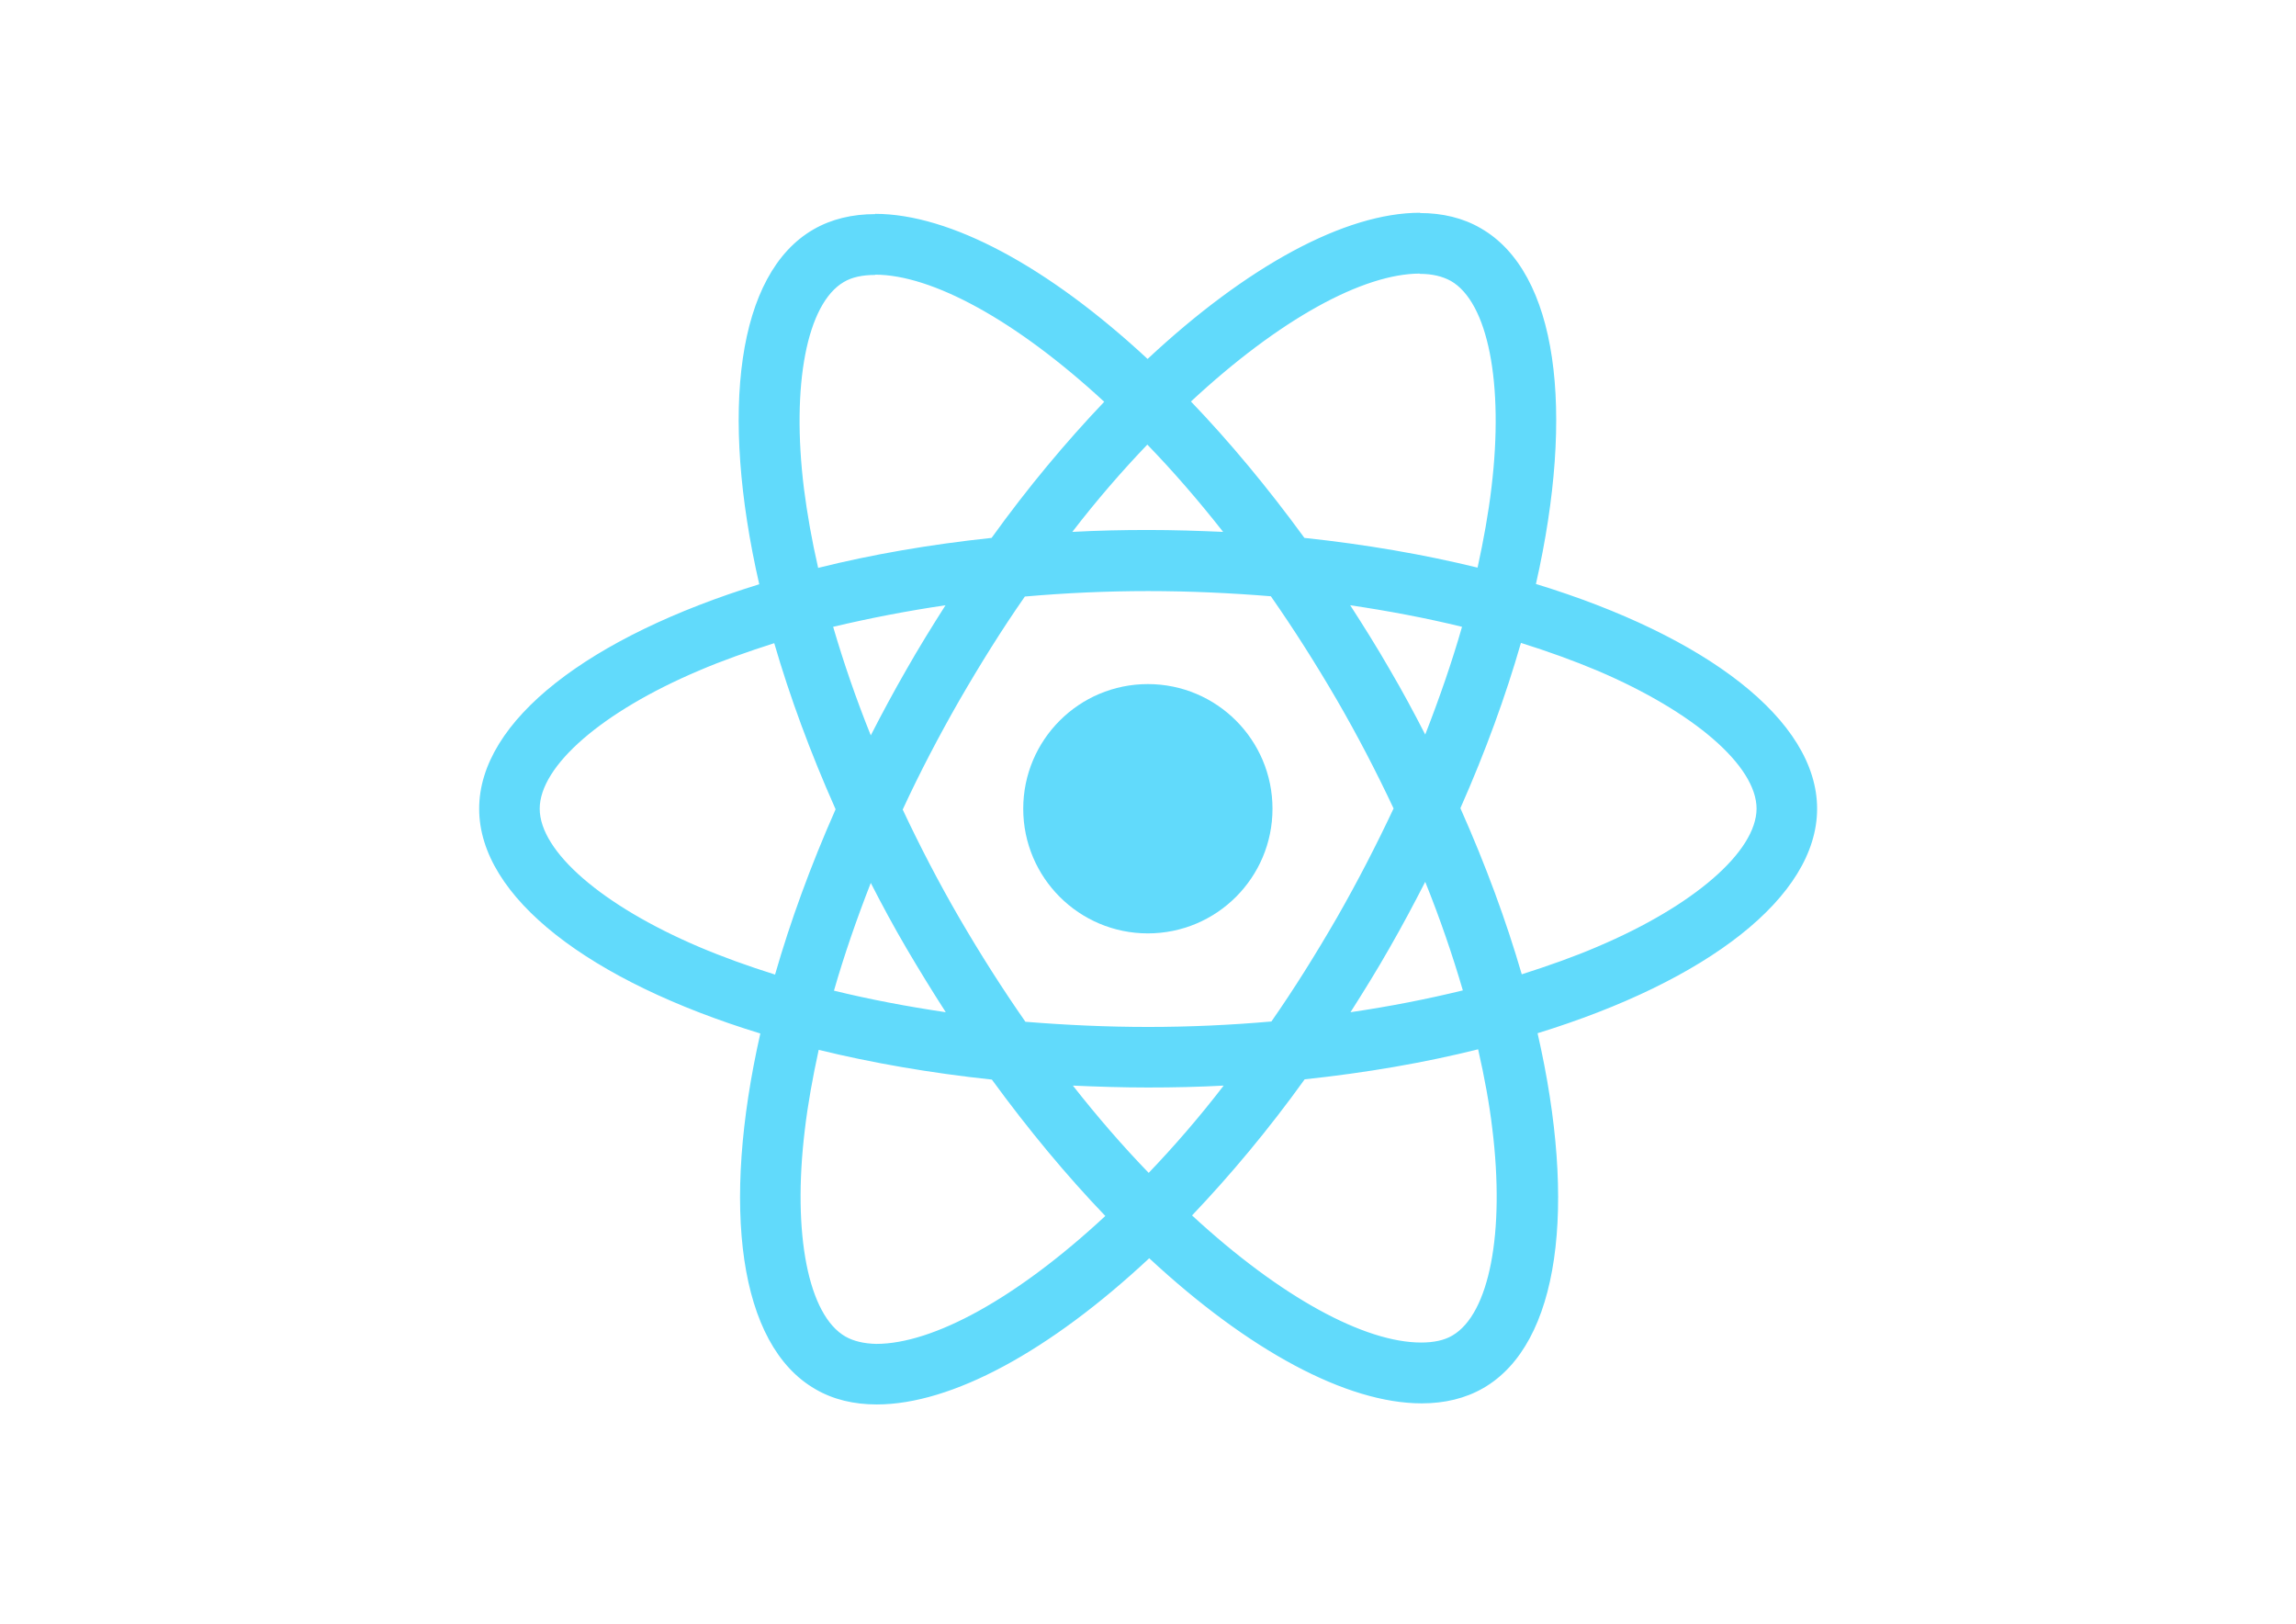
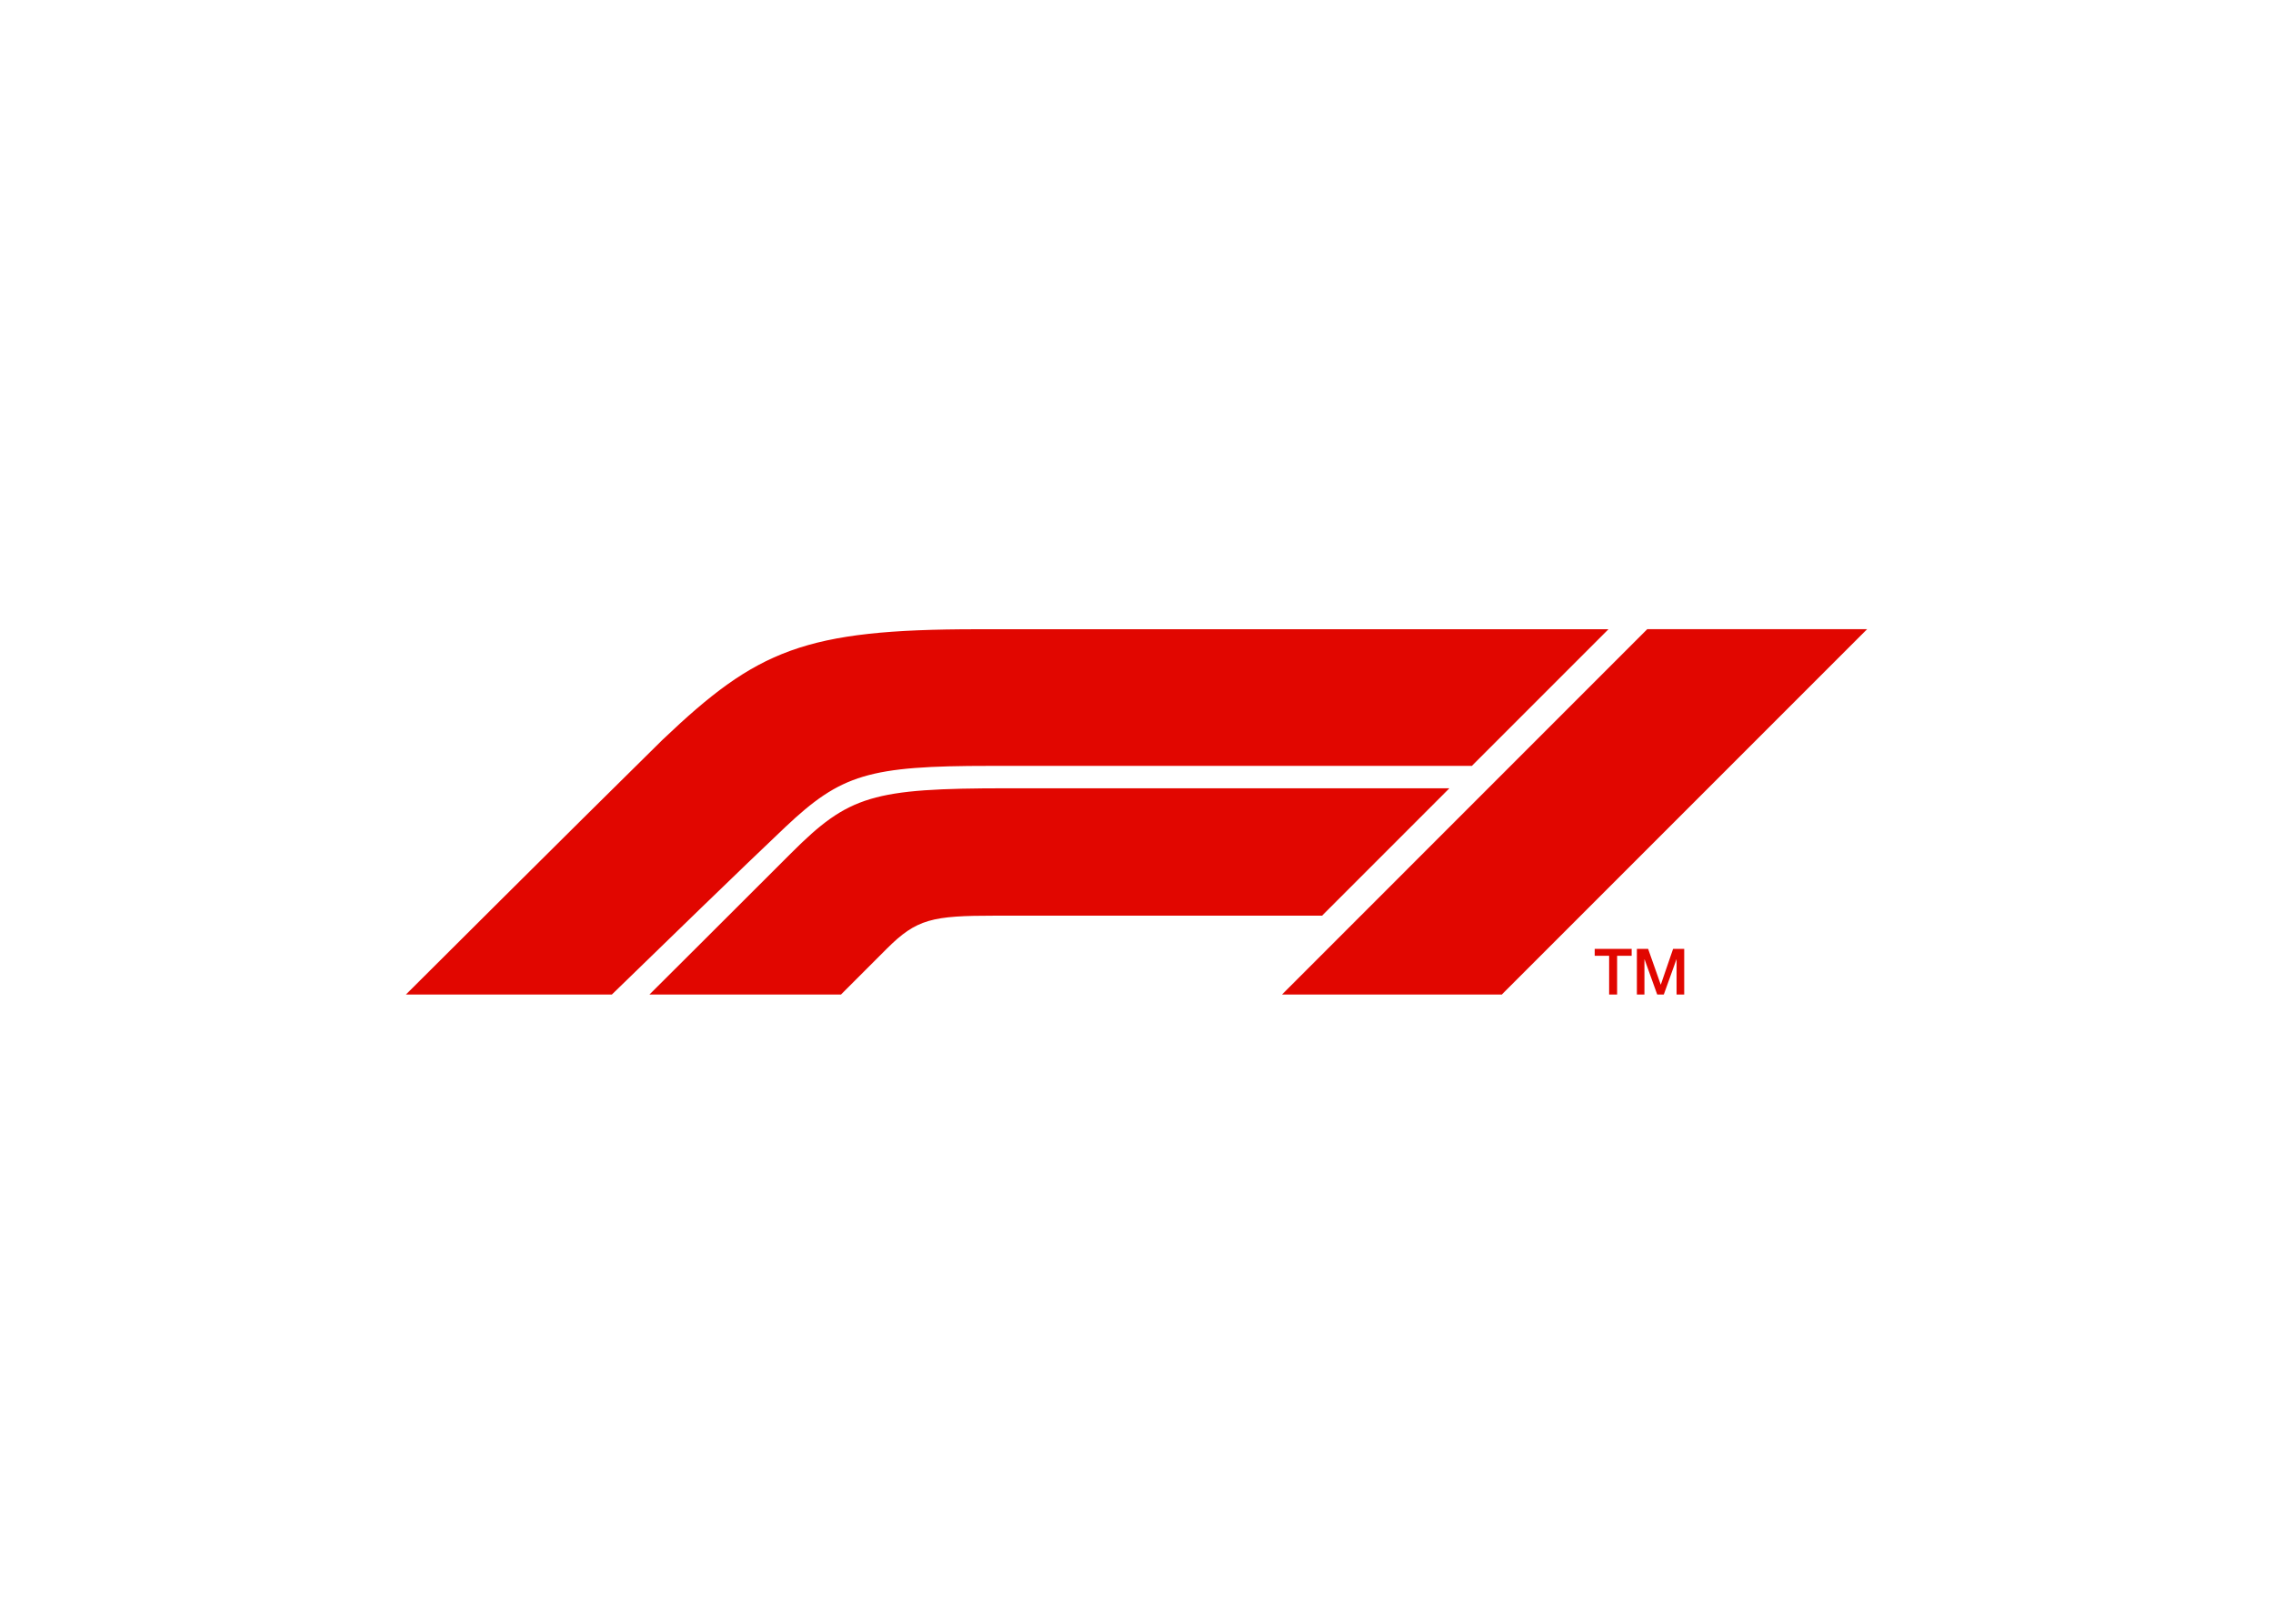
- <svg xmlns="http://www.w3.org/2000/svg" viewBox="0 0 841.9 595.3">
-   <g fill="#61DAFB">
-     <path d="M666.3 296.5c0-32.5-40.7-63.3-103.1-82.4 14.4-63.6 8-114.2-20.2-130.4-6.5-3.8-14.1-5.6-22.4-5.6v22.3c4.6 0 8.3.9 11.4 2.6 13.6 7.8 19.5 37.5 14.9 75.7-1.1 9.4-2.9 19.3-5.1 29.4-19.6-4.8-41-8.5-63.5-10.9-13.5-18.5-27.5-35.3-41.6-50 32.6-30.3 63.2-46.9 84-46.9V78c-27.5 0-63.5 19.6-99.9 53.6-36.4-33.8-72.4-53.2-99.9-53.2v22.3c20.7 0 51.4 16.5 84 46.6-14 14.7-28 31.4-41.3 49.9-22.6 2.4-44 6.1-63.6 11-2.3-10-4-19.7-5.2-29-4.7-38.2 1.1-67.9 14.6-75.8 3-1.8 6.9-2.6 11.5-2.6V78.5c-8.4 0-16 1.8-22.6 5.6-28.1 16.2-34.4 66.7-19.9 130.1-62.2 19.2-102.7 49.9-102.7 82.3 0 32.5 40.7 63.3 103.1 82.4-14.4 63.6-8 114.2 20.2 130.4 6.5 3.8 14.1 5.6 22.5 5.6 27.5 0 63.5-19.6 99.9-53.6 36.4 33.8 72.4 53.2 99.9 53.2 8.4 0 16-1.8 22.6-5.6 28.1-16.2 34.4-66.7 19.9-130.1 62-19.1 102.5-49.9 102.5-82.3zm-130.2-66.7c-3.7 12.9-8.3 26.2-13.5 39.5-4.1-8-8.4-16-13.1-24-4.6-8-9.5-15.8-14.4-23.4 14.2 2.1 27.9 4.7 41 7.9zm-45.8 106.5c-7.8 13.5-15.8 26.3-24.1 38.2-14.9 1.3-30 2-45.2 2-15.1 0-30.2-.7-45-1.9-8.3-11.9-16.4-24.6-24.2-38-7.6-13.1-14.5-26.4-20.8-39.8 6.2-13.4 13.2-26.8 20.7-39.9 7.8-13.5 15.8-26.3 24.1-38.2 14.9-1.3 30-2 45.2-2 15.1 0 30.2.7 45 1.9 8.3 11.9 16.4 24.6 24.2 38 7.6 13.1 14.5 26.4 20.8 39.8-6.3 13.4-13.2 26.8-20.7 39.9zm32.3-13c5.4 13.4 10 26.8 13.8 39.8-13.1 3.2-26.9 5.9-41.2 8 4.9-7.7 9.8-15.6 14.4-23.7 4.6-8 8.9-16.1 13-24.1zM421.2 430c-9.3-9.6-18.6-20.3-27.8-32 9 .4 18.2.7 27.5.7 9.4 0 18.7-.2 27.8-.7-9 11.7-18.3 22.4-27.5 32zm-74.4-58.9c-14.2-2.1-27.9-4.7-41-7.9 3.7-12.9 8.3-26.2 13.5-39.5 4.1 8 8.4 16 13.1 24 4.7 8 9.5 15.8 14.4 23.4zM420.7 163c9.3 9.6 18.6 20.3 27.8 32-9-.4-18.2-.7-27.5-.7-9.4 0-18.7.2-27.8.7 9-11.7 18.3-22.4 27.5-32zm-74 58.9c-4.9 7.7-9.8 15.6-14.4 23.7-4.6 8-8.9 16-13 24-5.4-13.4-10-26.8-13.8-39.8 13.1-3.1 26.9-5.8 41.2-7.9zm-90.5 125.2c-35.4-15.1-58.3-34.9-58.3-50.6 0-15.7 22.9-35.6 58.3-50.6 8.6-3.7 18-7 27.7-10.1 5.7 19.6 13.2 40 22.5 60.9-9.2 20.8-16.6 41.1-22.2 60.6-9.9-3.1-19.3-6.5-28-10.2zM310 490c-13.6-7.8-19.5-37.5-14.9-75.7 1.1-9.4 2.9-19.3 5.1-29.4 19.6 4.8 41 8.5 63.5 10.9 13.5 18.5 27.5 35.3 41.6 50-32.6 30.3-63.2 46.9-84 46.9-4.5-.1-8.3-1-11.3-2.7zm237.2-76.2c4.7 38.2-1.1 67.9-14.6 75.8-3 1.8-6.9 2.6-11.5 2.6-20.7 0-51.4-16.5-84-46.6 14-14.7 28-31.4 41.3-49.9 22.6-2.4 44-6.1 63.6-11 2.3 10.1 4.1 19.8 5.2 29.1zm38.5-66.7c-8.6 3.7-18 7-27.7 10.1-5.7-19.6-13.2-40-22.5-60.9 9.2-20.8 16.6-41.1 22.2-60.6 9.9 3.1 19.3 6.5 28.1 10.2 35.4 15.1 58.3 34.9 58.3 50.6-.1 15.7-23 35.6-58.4 50.6zM320.8 78.4z" />
-     <circle cx="420.9" cy="296.5" r="45.7" />
-     <path d="M520.5 78.1z" />
-   </g>
+ <svg xmlns="http://www.w3.org/2000/svg" version="1.1" id="katman_1" x="0px" y="0px" viewBox="0 0 560 400" style="enable-background:new 0 0 560 400;" xml:space="preserve">
+   <style type="text/css">
+ 	.st0{fill-rule:evenodd;clip-rule:evenodd;fill:#E10600;}
+ </style>
+   <path class="st0" d="M403.26,245h1.88v-8.68h0.03l3.12,8.68h1.62l3.12-8.68h0.03V245h1.88v-11.25h-2.74l-3.02,8.8h-0.03l-3.1-8.8  h-2.77V245z M392.88,235.45h3.56V245h1.97v-9.55h3.58v-1.7h-9.1V235.45z M370,245l90-90h-54.17l-89.99,90L370,245L370,245z   M357.09,194.19H248.15c-33.2,0-39.01,1.76-53.24,15.98C181.61,223.48,160,245,160,245h47.19l11.26-11.26  c7.4-7.4,11.22-8.17,26.76-8.17h80.5L357.09,194.19L357.09,194.19L357.09,194.19z M193.46,203.76c-9.82,9.27-31.2,30.03-42.72,41.24  H100c0,0,40.65-40.54,63.25-62.78c23.28-22.16,34.89-27.21,77.59-27.21h155.44l-33.66,33.66H244.01  C214,188.66,207.26,190.74,193.46,203.76L193.46,203.76z" />
</svg>
